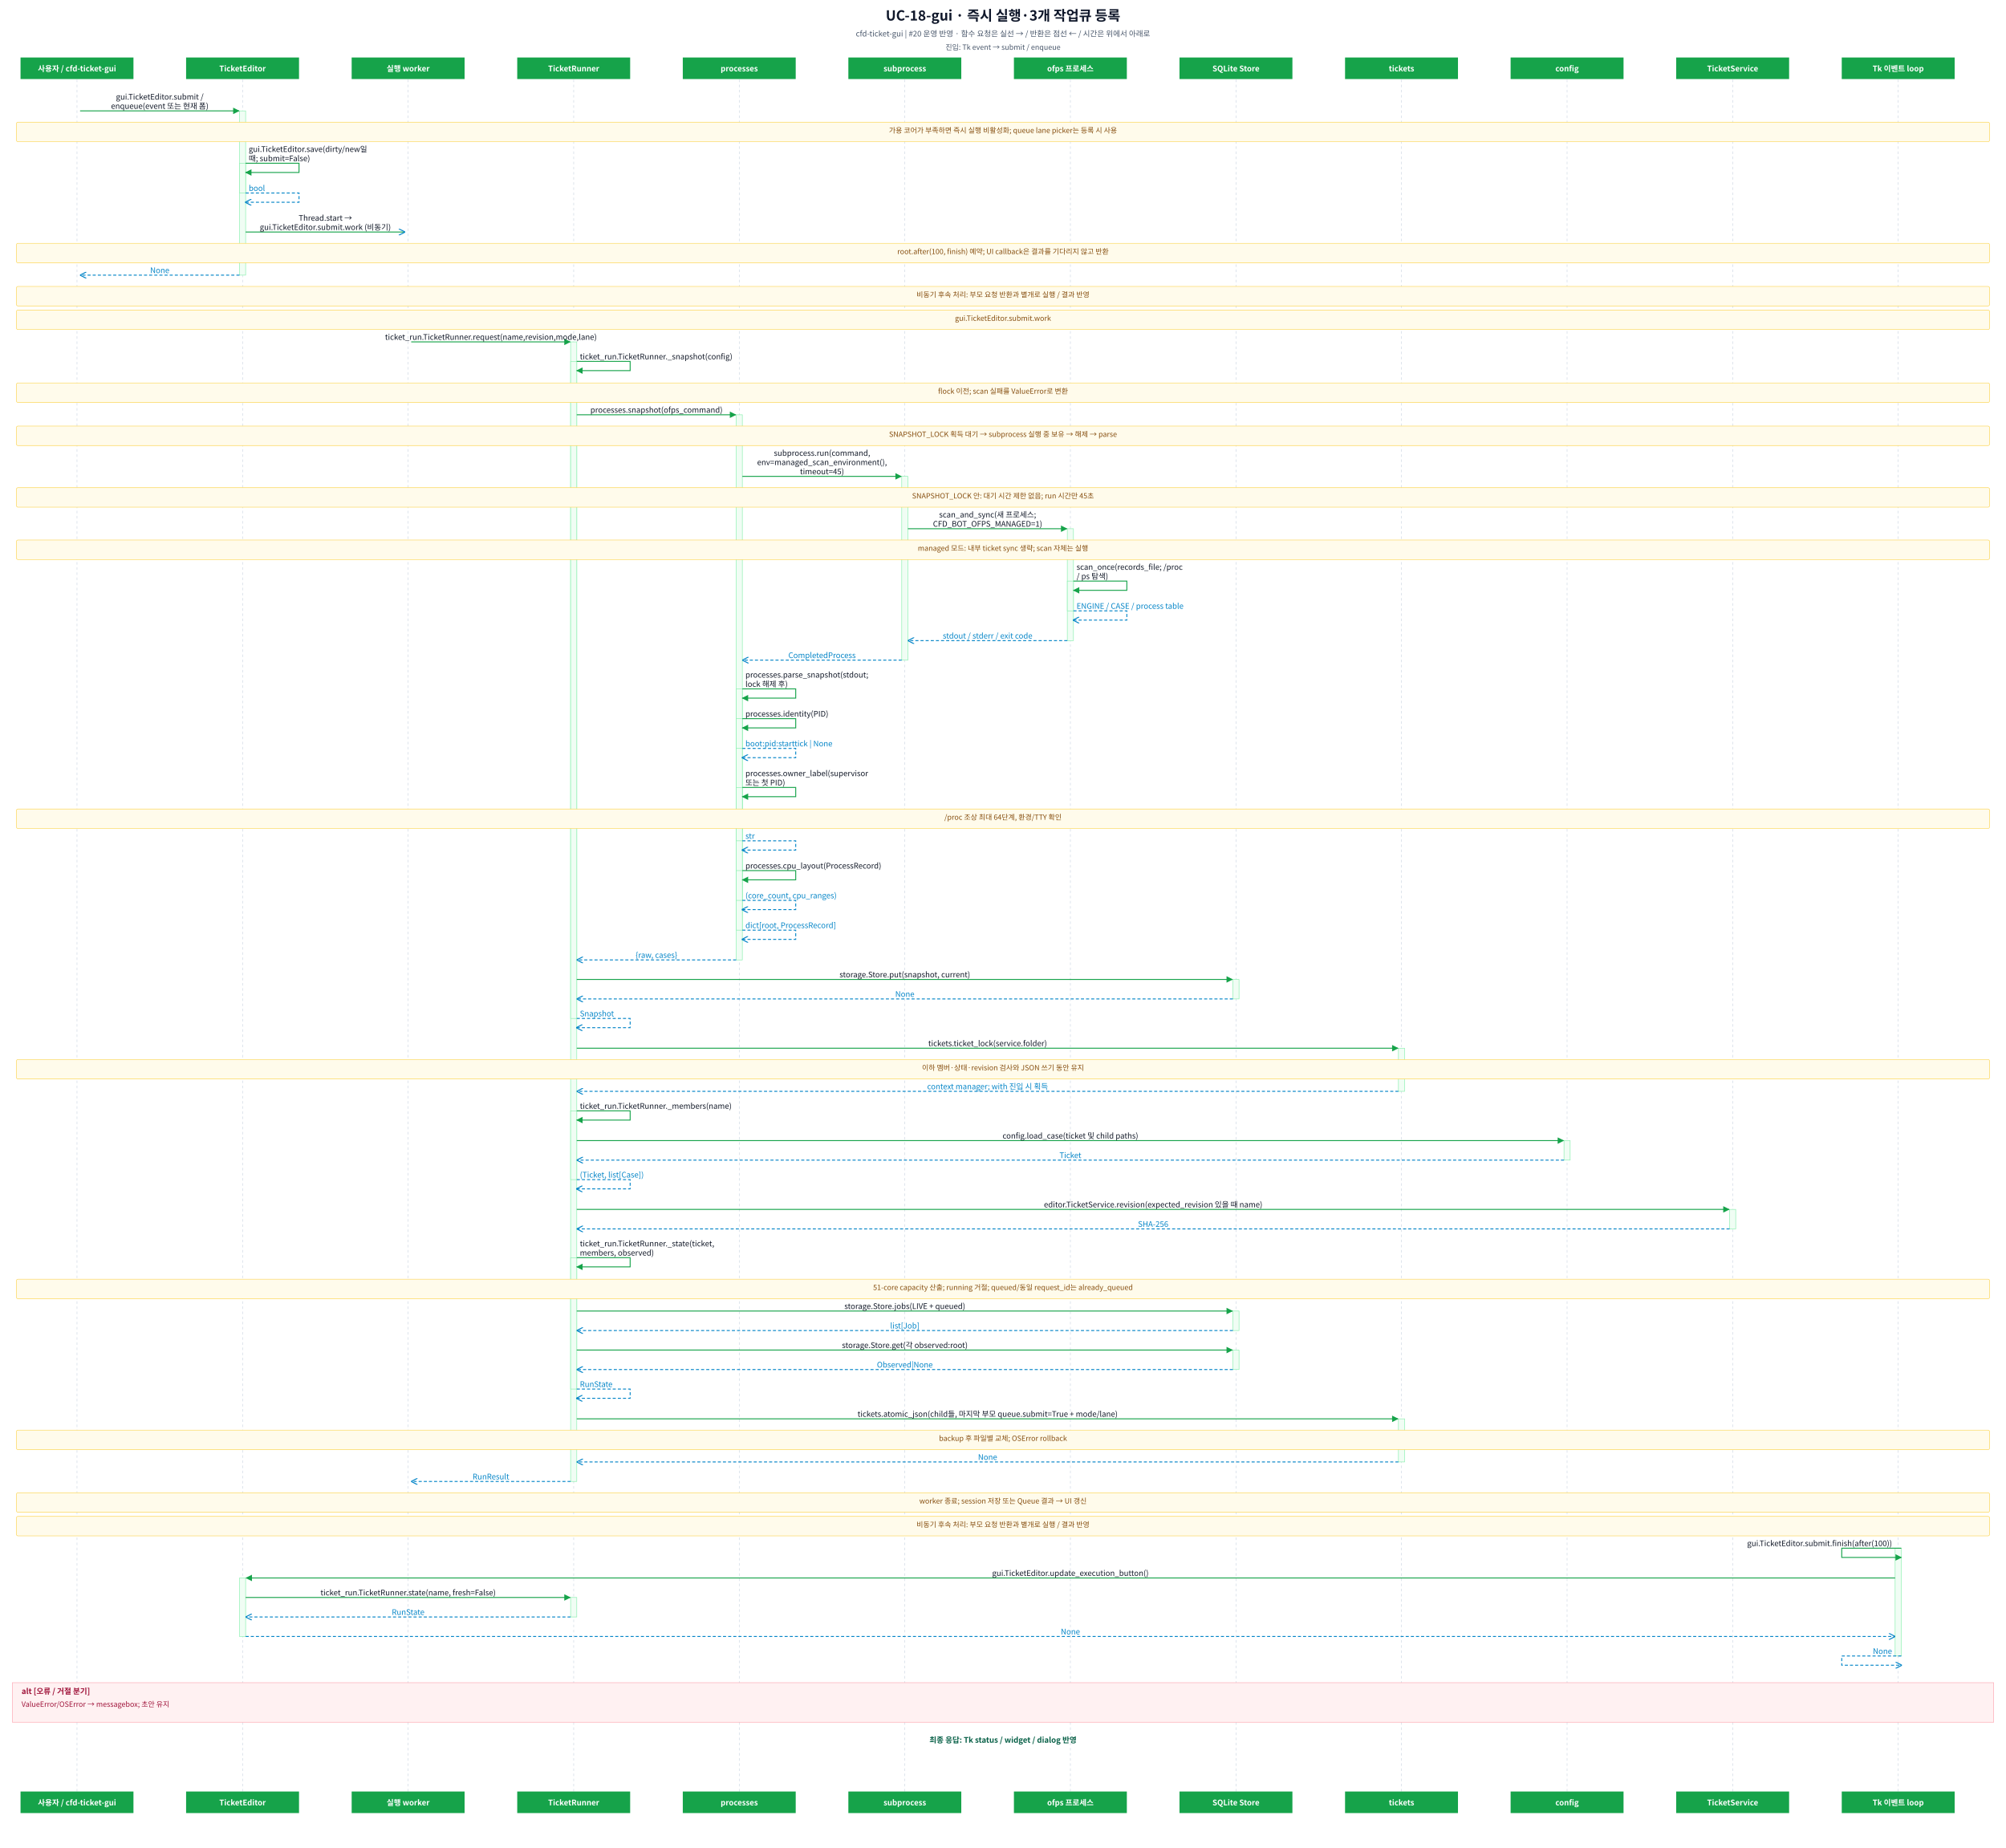
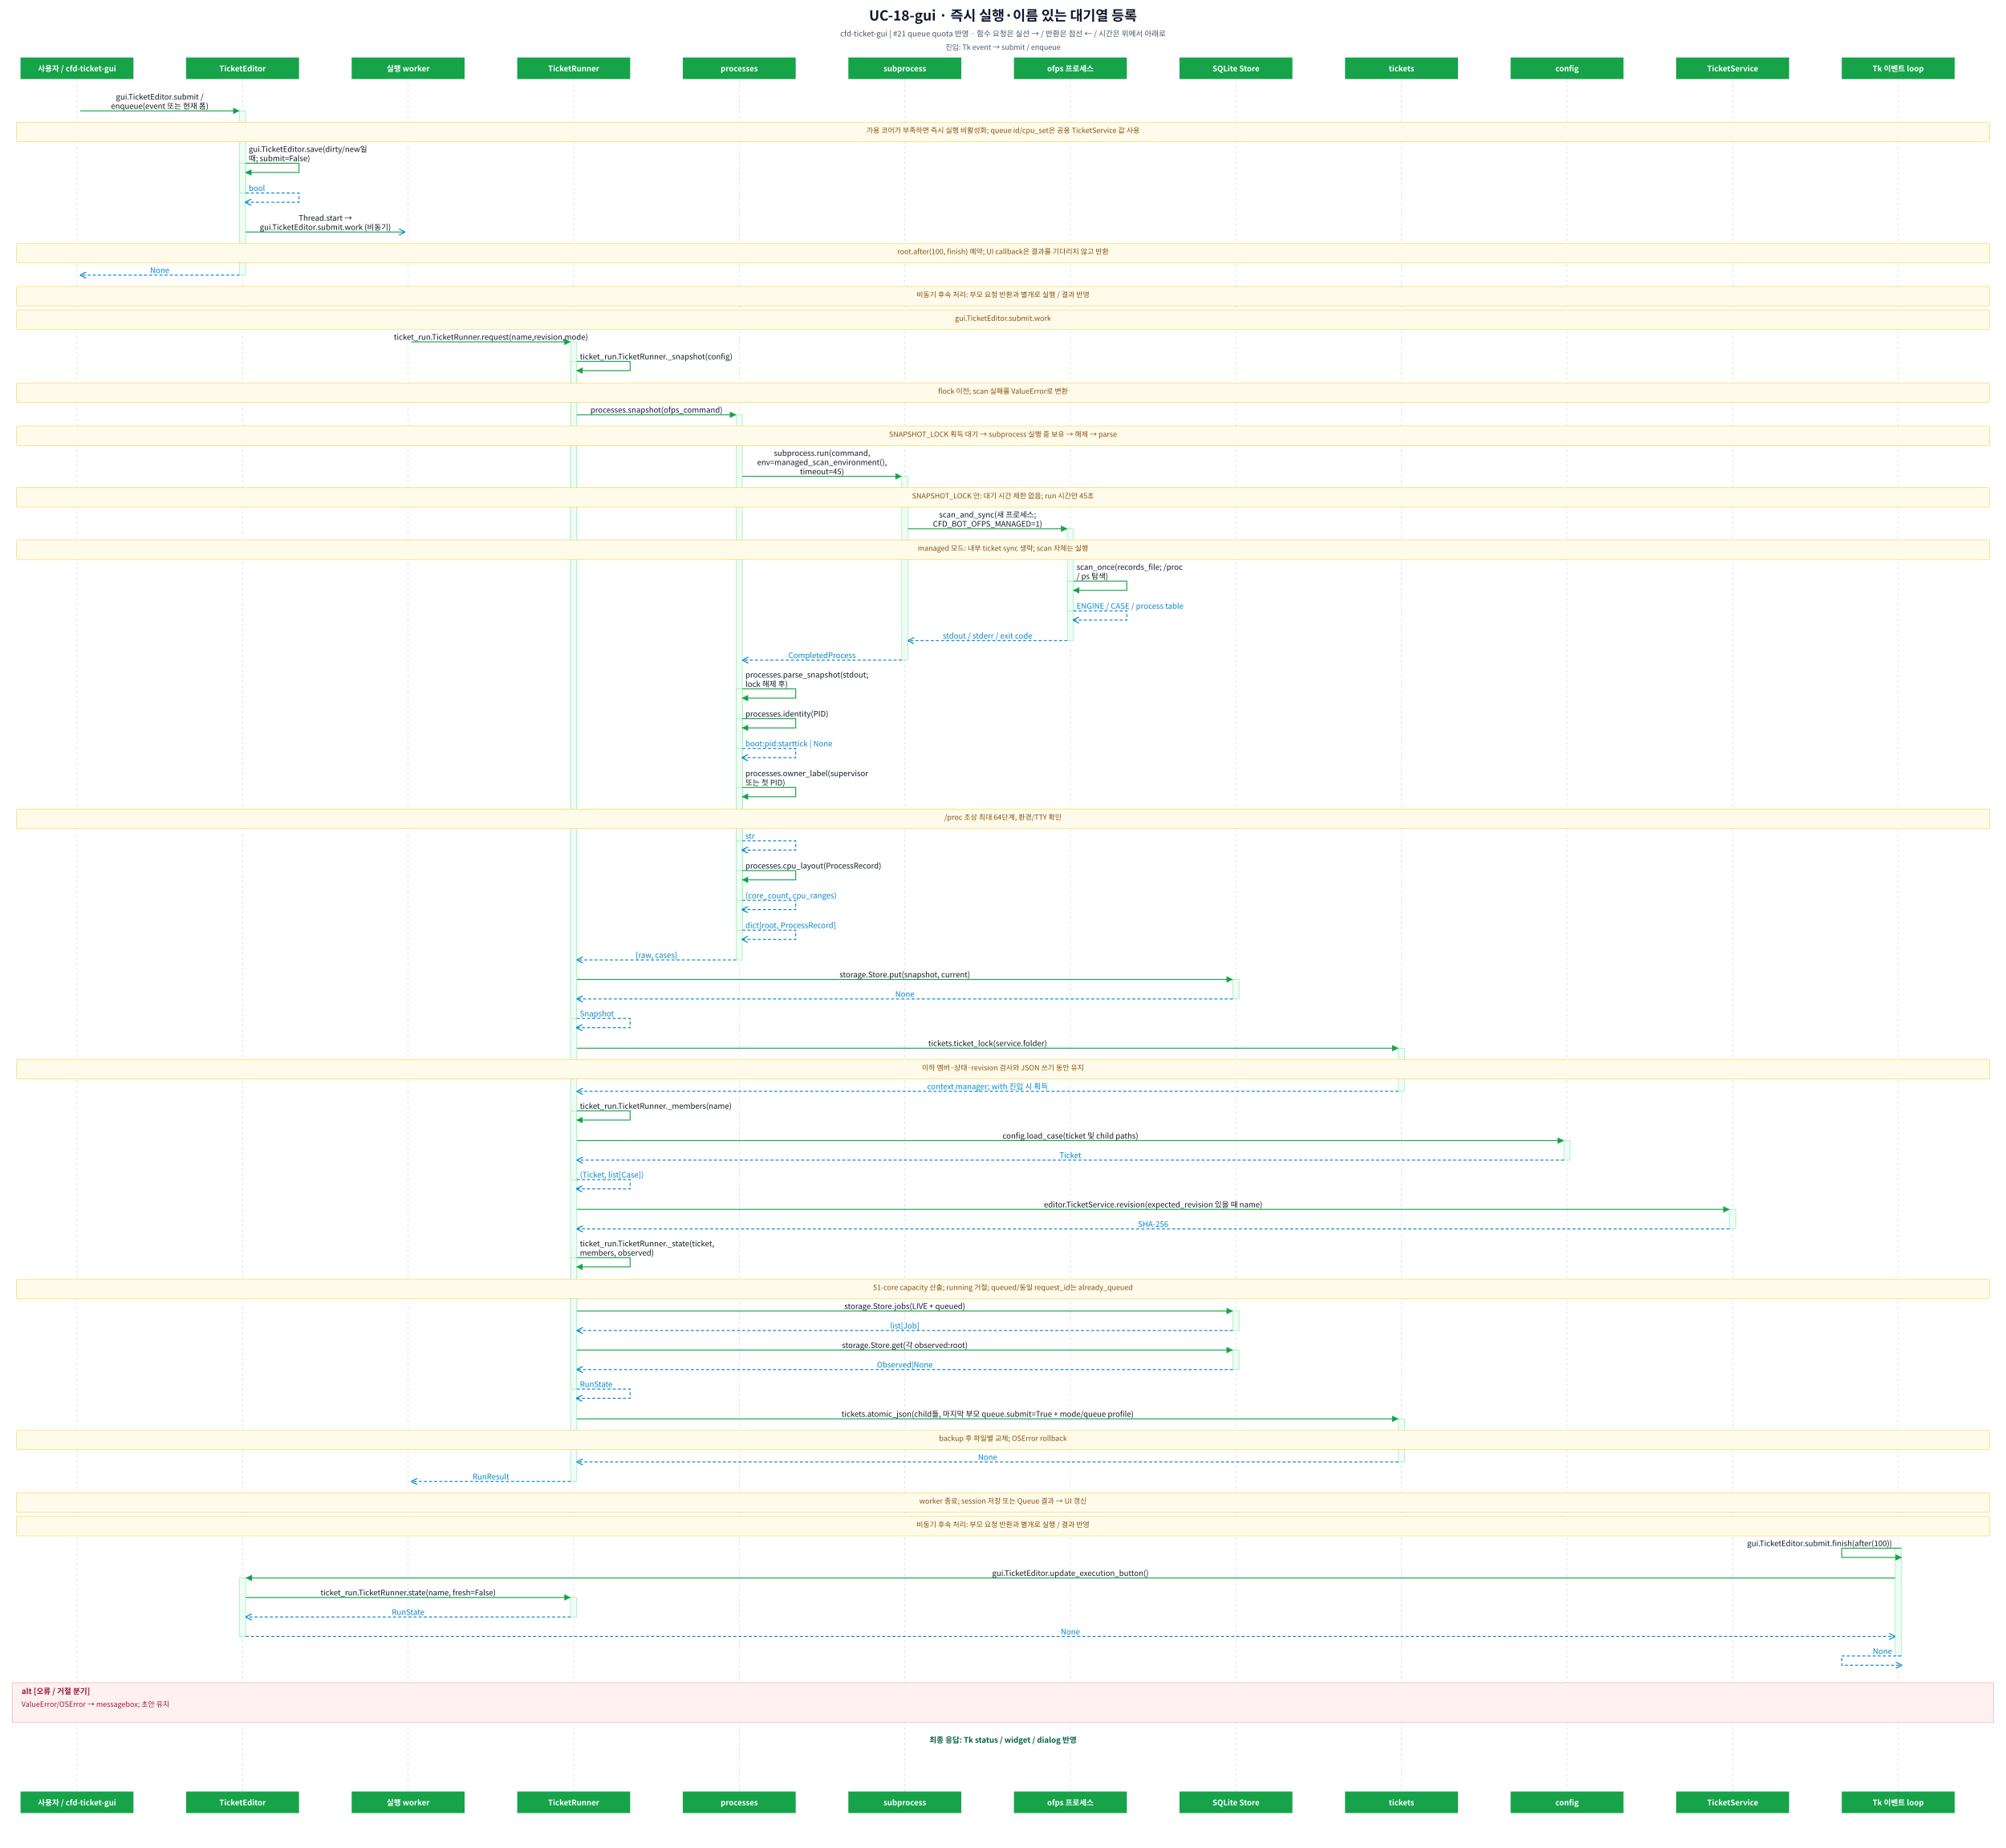
- <svg xmlns="http://www.w3.org/2000/svg" width="3908" height="3600" viewBox="0 0 3908 3600" role="img" aria-label="즉시 실행·3개 작업큐 등록">
+ <svg xmlns="http://www.w3.org/2000/svg" width="3908" height="3600" viewBox="0 0 3908 3600" role="img" aria-label="즉시 실행·이름 있는 대기열 등록">
  <defs>
    <marker id="req" viewBox="0 0 10 10" refX="9" refY="5" markerWidth="7" markerHeight="7" orient="auto-start-reverse">
      <path d="M0 0 L10 5 L0 10 z" fill="#16a34a" />
    </marker>
    <marker id="ret" viewBox="0 0 10 10" refX="9" refY="5" markerWidth="7" markerHeight="7" orient="auto-start-reverse">
      <path d="M0 0 L10 5 L0 10" fill="none" stroke="#0284c7" stroke-width="1.5" />
    </marker>
  </defs>
  <rect width="100%" height="100%" fill="white" />
  <g font-family="Noto Sans CJK KR, sans-serif">
-     <text x="1954.0" y="40" text-anchor="middle" font-size="27" fill="#0f172a" font-weight="700">UC-18-gui · 즉시 실행·3개 작업큐 등록</text>
-     <text x="1954.0" y="71" text-anchor="middle" font-size="15" fill="#475569">cfd-ticket-gui | #20 운영 반영 · 함수 요청은 실선 → / 반환은 점선 ← / 시간은 위에서 아래로</text>
+     <text x="1954.0" y="40" text-anchor="middle" font-size="27" fill="#0f172a" font-weight="700">UC-18-gui · 즉시 실행·이름 있는 대기열 등록</text>
+     <text x="1954.0" y="71" text-anchor="middle" font-size="15" fill="#475569">cfd-ticket-gui | #21 queue quota 반영 · 함수 요청은 실선 → / 반환은 점선 ← / 시간은 위에서 아래로</text>
    <text x="1954.0" y="97" text-anchor="middle" font-size="14" fill="#475569">진입: Tk event → submit / enqueue</text>
    <path d="M150.0,155 V3490" stroke="#cbd5e1" stroke-dasharray="5 5" />
    <rect x="40.0" y="112" width="220" height="42" fill="#16a34a" />
    <text x="150.0" y="139" text-anchor="middle" font-size="15" fill="white" font-weight="700">사용자 / cfd-ticket-gui</text>
    <rect x="40.0" y="3490" width="220" height="42" fill="#16a34a" />
    <text x="150.0" y="3517" text-anchor="middle" font-size="15" fill="white" font-weight="700">사용자 / cfd-ticket-gui</text>
    <path d="M472.545,155 V3490" stroke="#cbd5e1" stroke-dasharray="5 5" />
    <rect x="362.545" y="112" width="220" height="42" fill="#16a34a" />
    <text x="472.545" y="139" text-anchor="middle" font-size="15" fill="white" font-weight="700">TicketEditor</text>
    <rect x="362.545" y="3490" width="220" height="42" fill="#16a34a" />
    <text x="472.545" y="3517" text-anchor="middle" font-size="15" fill="white" font-weight="700">TicketEditor</text>
    <path d="M795.091,155 V3490" stroke="#cbd5e1" stroke-dasharray="5 5" />
    <rect x="685.091" y="112" width="220" height="42" fill="#16a34a" />
    <text x="795.091" y="139" text-anchor="middle" font-size="15" fill="white" font-weight="700">실행 worker</text>
    <rect x="685.091" y="3490" width="220" height="42" fill="#16a34a" />
    <text x="795.091" y="3517" text-anchor="middle" font-size="15" fill="white" font-weight="700">실행 worker</text>
    <path d="M1117.636,155 V3490" stroke="#cbd5e1" stroke-dasharray="5 5" />
    <rect x="1007.636" y="112" width="220" height="42" fill="#16a34a" />
    <text x="1117.636" y="139" text-anchor="middle" font-size="15" fill="white" font-weight="700">TicketRunner</text>
    <rect x="1007.636" y="3490" width="220" height="42" fill="#16a34a" />
    <text x="1117.636" y="3517" text-anchor="middle" font-size="15" fill="white" font-weight="700">TicketRunner</text>
    <path d="M1440.182,155 V3490" stroke="#cbd5e1" stroke-dasharray="5 5" />
    <rect x="1330.182" y="112" width="220" height="42" fill="#16a34a" />
    <text x="1440.182" y="139" text-anchor="middle" font-size="15" fill="white" font-weight="700">processes</text>
    <rect x="1330.182" y="3490" width="220" height="42" fill="#16a34a" />
    <text x="1440.182" y="3517" text-anchor="middle" font-size="15" fill="white" font-weight="700">processes</text>
    <path d="M1762.727,155 V3490" stroke="#cbd5e1" stroke-dasharray="5 5" />
    <rect x="1652.727" y="112" width="220" height="42" fill="#16a34a" />
    <text x="1762.727" y="139" text-anchor="middle" font-size="15" fill="white" font-weight="700">subprocess</text>
    <rect x="1652.727" y="3490" width="220" height="42" fill="#16a34a" />
    <text x="1762.727" y="3517" text-anchor="middle" font-size="15" fill="white" font-weight="700">subprocess</text>
    <path d="M2085.273,155 V3490" stroke="#cbd5e1" stroke-dasharray="5 5" />
    <rect x="1975.273" y="112" width="220" height="42" fill="#16a34a" />
    <text x="2085.273" y="139" text-anchor="middle" font-size="15" fill="white" font-weight="700">ofps 프로세스</text>
    <rect x="1975.273" y="3490" width="220" height="42" fill="#16a34a" />
    <text x="2085.273" y="3517" text-anchor="middle" font-size="15" fill="white" font-weight="700">ofps 프로세스</text>
    <path d="M2407.818,155 V3490" stroke="#cbd5e1" stroke-dasharray="5 5" />
    <rect x="2297.818" y="112" width="220" height="42" fill="#16a34a" />
    <text x="2407.818" y="139" text-anchor="middle" font-size="15" fill="white" font-weight="700">SQLite Store</text>
    <rect x="2297.818" y="3490" width="220" height="42" fill="#16a34a" />
    <text x="2407.818" y="3517" text-anchor="middle" font-size="15" fill="white" font-weight="700">SQLite Store</text>
    <path d="M2730.364,155 V3490" stroke="#cbd5e1" stroke-dasharray="5 5" />
    <rect x="2620.364" y="112" width="220" height="42" fill="#16a34a" />
    <text x="2730.364" y="139" text-anchor="middle" font-size="15" fill="white" font-weight="700">tickets</text>
    <rect x="2620.364" y="3490" width="220" height="42" fill="#16a34a" />
    <text x="2730.364" y="3517" text-anchor="middle" font-size="15" fill="white" font-weight="700">tickets</text>
    <path d="M3052.909,155 V3490" stroke="#cbd5e1" stroke-dasharray="5 5" />
    <rect x="2942.909" y="112" width="220" height="42" fill="#16a34a" />
    <text x="3052.909" y="139" text-anchor="middle" font-size="15" fill="white" font-weight="700">config</text>
    <rect x="2942.909" y="3490" width="220" height="42" fill="#16a34a" />
    <text x="3052.909" y="3517" text-anchor="middle" font-size="15" fill="white" font-weight="700">config</text>
    <path d="M3375.455,155 V3490" stroke="#cbd5e1" stroke-dasharray="5 5" />
    <rect x="3265.455" y="112" width="220" height="42" fill="#16a34a" />
    <text x="3375.455" y="139" text-anchor="middle" font-size="15" fill="white" font-weight="700">TicketService</text>
    <rect x="3265.455" y="3490" width="220" height="42" fill="#16a34a" />
    <text x="3375.455" y="3517" text-anchor="middle" font-size="15" fill="white" font-weight="700">TicketService</text>
    <path d="M3698.0,155 V3490" stroke="#cbd5e1" stroke-dasharray="5 5" />
    <rect x="3588.0" y="112" width="220" height="42" fill="#16a34a" />
    <text x="3698.0" y="139" text-anchor="middle" font-size="15" fill="white" font-weight="700">Tk 이벤트 loop</text>
    <rect x="3588.0" y="3490" width="220" height="42" fill="#16a34a" />
    <text x="3698.0" y="3517" text-anchor="middle" font-size="15" fill="white" font-weight="700">Tk 이벤트 loop</text>
    <rect x="1111.636" y="666" width="12" height="2220" fill="#f0fdf4" stroke="#86efac" />
    <rect x="1111.636" y="704" width="12" height="1280" fill="#f0fdf4" stroke="#86efac" />
    <rect x="1434.182" y="808" width="12" height="1062" fill="#f0fdf4" stroke="#86efac" />
    <rect x="1434.182" y="1342" width="12" height="470" fill="#f0fdf4" stroke="#86efac" />
    <rect x="1756.727" y="928" width="12" height="358" fill="#f0fdf4" stroke="#86efac" />
    <rect x="466.545" y="216" width="12" height="320" fill="#f0fdf4" stroke="#86efac" />
    <rect x="1111.636" y="2450" width="12" height="256" fill="#f0fdf4" stroke="#86efac" />
    <rect x="2079.273" y="1030" width="12" height="218" fill="#f0fdf4" stroke="#86efac" />
    <rect x="3692.0" y="3016" width="12" height="210" fill="#f0fdf4" stroke="#86efac" />
    <rect x="1111.636" y="2164" width="12" height="134" fill="#f0fdf4" stroke="#86efac" />
    <rect x="466.545" y="3074" width="12" height="114" fill="#f0fdf4" stroke="#86efac" />
    <rect x="1434.182" y="1534" width="12" height="104" fill="#f0fdf4" stroke="#86efac" />
    <rect x="2724.364" y="2042" width="12" height="84" fill="#f0fdf4" stroke="#86efac" />
    <rect x="2724.364" y="2764" width="12" height="84" fill="#f0fdf4" stroke="#86efac" />
    <rect x="466.545" y="318" width="12" height="58" fill="#f0fdf4" stroke="#86efac" />
    <rect x="2079.273" y="1132" width="12" height="58" fill="#f0fdf4" stroke="#86efac" />
    <rect x="1434.182" y="1400" width="12" height="58" fill="#f0fdf4" stroke="#86efac" />
    <rect x="1434.182" y="1696" width="12" height="58" fill="#f0fdf4" stroke="#86efac" />
    <rect x="2401.818" y="1908" width="12" height="38" fill="#f0fdf4" stroke="#86efac" />
    <rect x="3046.909" y="2222" width="12" height="38" fill="#f0fdf4" stroke="#86efac" />
    <rect x="3369.455" y="2356" width="12" height="38" fill="#f0fdf4" stroke="#86efac" />
    <rect x="2401.818" y="2554" width="12" height="38" fill="#f0fdf4" stroke="#86efac" />
    <rect x="2401.818" y="2630" width="12" height="38" fill="#f0fdf4" stroke="#86efac" />
    <rect x="1111.636" y="3112" width="12" height="38" fill="#f0fdf4" stroke="#86efac" />
    <path d="M156.0,216 H465.545" fill="none" stroke="#16a34a" stroke-width="1.8" marker-end="url(#req)" />
    <text x="311.273" y="194" text-anchor="middle" font-size="15" fill="#111827">gui.TicketEditor.submit /</text>
    <text x="311.273" y="212" text-anchor="middle" font-size="15" fill="#111827">enqueue(event 또는 현재 폼)</text>
    <rect x="32" y="238" width="3844" height="38" rx="3" fill="#fffbeb" stroke="#fcd34d" />
-     <text x="1954.0" y="259" text-anchor="middle" font-size="14" fill="#854d0e">가용 코어가 부족하면 즉시 실행 비활성화; queue lane picker는 등록 시 사용</text>
+     <text x="1954.0" y="259" text-anchor="middle" font-size="14" fill="#854d0e">가용 코어가 부족하면 즉시 실행 비활성화; queue id/cpu_set은 공용 TicketService 값 사용</text>
    <path d="M478.545,318 H582.545 V336 H478.545" fill="none" stroke="#16a34a" stroke-width="1.8" marker-end="url(#req)" />
    <text x="484.545" y="296" text-anchor="start" font-size="15" fill="#111827">gui.TicketEditor.save(dirty/new일</text>
    <text x="484.545" y="314" text-anchor="start" font-size="15" fill="#111827">때; submit=False)</text>
    <path d="M478.545,376 H582.545 V394 H478.545" fill="none" stroke="#0284c7" stroke-width="1.8" stroke-dasharray="6 4" marker-end="url(#ret)" />
    <text x="484.545" y="372" text-anchor="start" font-size="15" fill="#0284c7">bool</text>
    <path d="M478.545,452 H788.091" fill="none" stroke="#16a34a" stroke-width="1.8" marker-end="url(#ret)" />
    <text x="633.818" y="430" text-anchor="middle" font-size="15" fill="#111827">Thread.start →</text>
    <text x="633.818" y="448" text-anchor="middle" font-size="15" fill="#111827">gui.TicketEditor.submit.work (비동기)</text>
    <rect x="32" y="474" width="3844" height="38" rx="3" fill="#fffbeb" stroke="#fcd34d" />
    <text x="1954.0" y="495" text-anchor="middle" font-size="14" fill="#854d0e">root.after(100, finish) 예약; UI callback은 결과를 기다리지 않고 반환</text>
    <path d="M466.545,536 H157.0" fill="none" stroke="#0284c7" stroke-width="1.8" stroke-dasharray="6 4" marker-end="url(#ret)" />
    <text x="311.273" y="532" text-anchor="middle" font-size="15" fill="#0284c7">None</text>
    <rect x="32" y="558" width="3844" height="38" rx="3" fill="#fffbeb" stroke="#fcd34d" />
    <text x="1954.0" y="579" text-anchor="middle" font-size="14" fill="#854d0e">비동기 후속 처리: 부모 요청 반환과 별개로 실행 / 결과 반영</text>
    <rect x="32" y="604" width="3844" height="38" rx="3" fill="#fffbeb" stroke="#fcd34d" />
    <text x="1954.0" y="625" text-anchor="middle" font-size="14" fill="#854d0e">gui.TicketEditor.submit.work</text>
    <path d="M801.091,666 H1110.636" fill="none" stroke="#16a34a" stroke-width="1.8" marker-end="url(#req)" />
    <a href="D-03.svg" target="_blank">
-       <text x="956.364" y="662" text-anchor="middle" font-size="15" fill="#111827">ticket_run.TicketRunner.request(name,revision,mode,lane)</text>
+       <text x="956.364" y="662" text-anchor="middle" font-size="15" fill="#111827">ticket_run.TicketRunner.request(name,revision,mode)</text>
    </a>
    <path d="M1123.636,704 H1227.636 V722 H1123.636" fill="none" stroke="#16a34a" stroke-width="1.8" marker-end="url(#req)" />
    <text x="1129.636" y="700" text-anchor="start" font-size="15" fill="#111827">ticket_run.TicketRunner._snapshot(config)</text>
    <rect x="32" y="746" width="3844" height="38" rx="3" fill="#fffbeb" stroke="#fcd34d" />
    <text x="1954.0" y="767" text-anchor="middle" font-size="14" fill="#854d0e">flock 이전; scan 실패를 ValueError로 변환</text>
    <path d="M1123.636,808 H1433.182" fill="none" stroke="#16a34a" stroke-width="1.8" marker-end="url(#req)" />
    <a href="D-04.svg" target="_blank">
      <text x="1278.909" y="804" text-anchor="middle" font-size="15" fill="#111827">processes.snapshot(ofps_command)</text>
    </a>
    <rect x="32" y="830" width="3844" height="38" rx="3" fill="#fffbeb" stroke="#fcd34d" />
    <text x="1954.0" y="851" text-anchor="middle" font-size="14" fill="#854d0e">SNAPSHOT_LOCK 획득 대기 → subprocess 실행 중 보유 → 해제 → parse</text>
    <path d="M1446.182,928 H1755.727" fill="none" stroke="#16a34a" stroke-width="1.8" marker-end="url(#req)" />
    <text x="1601.455" y="888" text-anchor="middle" font-size="15" fill="#111827">subprocess.run(command,</text>
    <text x="1601.455" y="906" text-anchor="middle" font-size="15" fill="#111827">env=managed_scan_environment(),</text>
    <text x="1601.455" y="924" text-anchor="middle" font-size="15" fill="#111827">timeout=45)</text>
    <rect x="32" y="950" width="3844" height="38" rx="3" fill="#fffbeb" stroke="#fcd34d" />
    <text x="1954.0" y="971" text-anchor="middle" font-size="14" fill="#854d0e">SNAPSHOT_LOCK 안: 대기 시간 제한 없음; run 시간만 45초</text>
    <path d="M1768.727,1030 H2078.273" fill="none" stroke="#16a34a" stroke-width="1.8" marker-end="url(#req)" />
    <text x="1924.0" y="1008" text-anchor="middle" font-size="15" fill="#111827">scan_and_sync(새 프로세스;</text>
    <text x="1924.0" y="1026" text-anchor="middle" font-size="15" fill="#111827">CFD_BOT_OFPS_MANAGED=1)</text>
    <rect x="32" y="1052" width="3844" height="38" rx="3" fill="#fffbeb" stroke="#fcd34d" />
    <text x="1954.0" y="1073" text-anchor="middle" font-size="14" fill="#854d0e">managed 모드: 내부 ticket sync 생략; scan 자체는 실행</text>
    <path d="M2091.273,1132 H2195.273 V1150 H2091.273" fill="none" stroke="#16a34a" stroke-width="1.8" marker-end="url(#req)" />
    <text x="2097.273" y="1110" text-anchor="start" font-size="15" fill="#111827">scan_once(records_file; /proc</text>
    <text x="2097.273" y="1128" text-anchor="start" font-size="15" fill="#111827">/ ps 탐색)</text>
    <path d="M2091.273,1190 H2195.273 V1208 H2091.273" fill="none" stroke="#0284c7" stroke-width="1.8" stroke-dasharray="6 4" marker-end="url(#ret)" />
    <text x="2097.273" y="1186" text-anchor="start" font-size="15" fill="#0284c7">ENGINE / CASE / process table</text>
    <path d="M2079.273,1248 H1769.727" fill="none" stroke="#0284c7" stroke-width="1.8" stroke-dasharray="6 4" marker-end="url(#ret)" />
    <text x="1924.0" y="1244" text-anchor="middle" font-size="15" fill="#0284c7">stdout / stderr / exit code</text>
    <path d="M1756.727,1286 H1447.182" fill="none" stroke="#0284c7" stroke-width="1.8" stroke-dasharray="6 4" marker-end="url(#ret)" />
    <text x="1601.455" y="1282" text-anchor="middle" font-size="15" fill="#0284c7">CompletedProcess</text>
    <path d="M1446.182,1342 H1550.182 V1360 H1446.182" fill="none" stroke="#16a34a" stroke-width="1.8" marker-end="url(#req)" />
    <text x="1452.182" y="1320" text-anchor="start" font-size="15" fill="#111827">processes.parse_snapshot(stdout;</text>
    <text x="1452.182" y="1338" text-anchor="start" font-size="15" fill="#111827">lock 해제 후)</text>
    <path d="M1446.182,1400 H1550.182 V1418 H1446.182" fill="none" stroke="#16a34a" stroke-width="1.8" marker-end="url(#req)" />
    <text x="1452.182" y="1396" text-anchor="start" font-size="15" fill="#111827">processes.identity(PID)</text>
    <path d="M1446.182,1458 H1550.182 V1476 H1446.182" fill="none" stroke="#0284c7" stroke-width="1.8" stroke-dasharray="6 4" marker-end="url(#ret)" />
    <text x="1452.182" y="1454" text-anchor="start" font-size="15" fill="#0284c7">boot:pid:starttick | None</text>
    <path d="M1446.182,1534 H1550.182 V1552 H1446.182" fill="none" stroke="#16a34a" stroke-width="1.8" marker-end="url(#req)" />
    <text x="1452.182" y="1512" text-anchor="start" font-size="15" fill="#111827">processes.owner_label(supervisor</text>
    <text x="1452.182" y="1530" text-anchor="start" font-size="15" fill="#111827">또는 첫 PID)</text>
    <rect x="32" y="1576" width="3844" height="38" rx="3" fill="#fffbeb" stroke="#fcd34d" />
    <text x="1954.0" y="1597" text-anchor="middle" font-size="14" fill="#854d0e">/proc 조상 최대 64단계, 환경/TTY 확인</text>
    <path d="M1446.182,1638 H1550.182 V1656 H1446.182" fill="none" stroke="#0284c7" stroke-width="1.8" stroke-dasharray="6 4" marker-end="url(#ret)" />
    <text x="1452.182" y="1634" text-anchor="start" font-size="15" fill="#0284c7">str</text>
    <path d="M1446.182,1696 H1550.182 V1714 H1446.182" fill="none" stroke="#16a34a" stroke-width="1.8" marker-end="url(#req)" />
    <text x="1452.182" y="1692" text-anchor="start" font-size="15" fill="#111827">processes.cpu_layout(ProcessRecord)</text>
    <path d="M1446.182,1754 H1550.182 V1772 H1446.182" fill="none" stroke="#0284c7" stroke-width="1.8" stroke-dasharray="6 4" marker-end="url(#ret)" />
    <text x="1452.182" y="1750" text-anchor="start" font-size="15" fill="#0284c7">(core_count, cpu_ranges)</text>
    <path d="M1446.182,1812 H1550.182 V1830 H1446.182" fill="none" stroke="#0284c7" stroke-width="1.8" stroke-dasharray="6 4" marker-end="url(#ret)" />
    <text x="1452.182" y="1808" text-anchor="start" font-size="15" fill="#0284c7">dict[root, ProcessRecord]</text>
    <path d="M1434.182,1870 H1124.636" fill="none" stroke="#0284c7" stroke-width="1.8" stroke-dasharray="6 4" marker-end="url(#ret)" />
    <text x="1278.909" y="1866" text-anchor="middle" font-size="15" fill="#0284c7">{raw, cases}</text>
    <path d="M1123.636,1908 H2400.818" fill="none" stroke="#16a34a" stroke-width="1.8" marker-end="url(#req)" />
    <text x="1762.727" y="1904" text-anchor="middle" font-size="15" fill="#111827">storage.Store.put(snapshot, current)</text>
    <path d="M2401.818,1946 H1124.636" fill="none" stroke="#0284c7" stroke-width="1.8" stroke-dasharray="6 4" marker-end="url(#ret)" />
    <text x="1762.727" y="1942" text-anchor="middle" font-size="15" fill="#0284c7">None</text>
    <path d="M1123.636,1984 H1227.636 V2002 H1123.636" fill="none" stroke="#0284c7" stroke-width="1.8" stroke-dasharray="6 4" marker-end="url(#ret)" />
    <text x="1129.636" y="1980" text-anchor="start" font-size="15" fill="#0284c7">Snapshot</text>
    <path d="M1123.636,2042 H2723.364" fill="none" stroke="#16a34a" stroke-width="1.8" marker-end="url(#req)" />
    <text x="1924.0" y="2038" text-anchor="middle" font-size="15" fill="#111827">tickets.ticket_lock(service.folder)</text>
    <rect x="32" y="2064" width="3844" height="38" rx="3" fill="#fffbeb" stroke="#fcd34d" />
    <text x="1954.0" y="2085" text-anchor="middle" font-size="14" fill="#854d0e">이하 멤버·상태·revision 검사와 JSON 쓰기 동안 유지</text>
    <path d="M2724.364,2126 H1124.636" fill="none" stroke="#0284c7" stroke-width="1.8" stroke-dasharray="6 4" marker-end="url(#ret)" />
    <text x="1924.0" y="2122" text-anchor="middle" font-size="15" fill="#0284c7">context manager; with 진입 시 획득</text>
    <path d="M1123.636,2164 H1227.636 V2182 H1123.636" fill="none" stroke="#16a34a" stroke-width="1.8" marker-end="url(#req)" />
    <text x="1129.636" y="2160" text-anchor="start" font-size="15" fill="#111827">ticket_run.TicketRunner._members(name)</text>
    <path d="M1123.636,2222 H3045.909" fill="none" stroke="#16a34a" stroke-width="1.8" marker-end="url(#req)" />
    <text x="2085.273" y="2218" text-anchor="middle" font-size="15" fill="#111827">config.load_case(ticket 및 child paths)</text>
    <path d="M3046.909,2260 H1124.636" fill="none" stroke="#0284c7" stroke-width="1.8" stroke-dasharray="6 4" marker-end="url(#ret)" />
    <text x="2085.273" y="2256" text-anchor="middle" font-size="15" fill="#0284c7">Ticket</text>
    <path d="M1123.636,2298 H1227.636 V2316 H1123.636" fill="none" stroke="#0284c7" stroke-width="1.8" stroke-dasharray="6 4" marker-end="url(#ret)" />
    <text x="1129.636" y="2294" text-anchor="start" font-size="15" fill="#0284c7">(Ticket, list[Case])</text>
    <path d="M1123.636,2356 H3368.455" fill="none" stroke="#16a34a" stroke-width="1.8" marker-end="url(#req)" />
    <text x="2246.545" y="2352" text-anchor="middle" font-size="15" fill="#111827">editor.TicketService.revision(expected_revision 있을 때 name)</text>
    <path d="M3369.455,2394 H1124.636" fill="none" stroke="#0284c7" stroke-width="1.8" stroke-dasharray="6 4" marker-end="url(#ret)" />
    <text x="2246.545" y="2390" text-anchor="middle" font-size="15" fill="#0284c7">SHA-256</text>
    <path d="M1123.636,2450 H1227.636 V2468 H1123.636" fill="none" stroke="#16a34a" stroke-width="1.8" marker-end="url(#req)" />
    <text x="1129.636" y="2428" text-anchor="start" font-size="15" fill="#111827">ticket_run.TicketRunner._state(ticket,</text>
    <text x="1129.636" y="2446" text-anchor="start" font-size="15" fill="#111827">members, observed)</text>
    <rect x="32" y="2492" width="3844" height="38" rx="3" fill="#fffbeb" stroke="#fcd34d" />
    <text x="1954.0" y="2513" text-anchor="middle" font-size="14" fill="#854d0e">51-core capacity 산출; running 거절; queued/동일 request_id는 already_queued</text>
    <path d="M1123.636,2554 H2400.818" fill="none" stroke="#16a34a" stroke-width="1.8" marker-end="url(#req)" />
    <text x="1762.727" y="2550" text-anchor="middle" font-size="15" fill="#111827">storage.Store.jobs(LIVE + queued)</text>
    <path d="M2401.818,2592 H1124.636" fill="none" stroke="#0284c7" stroke-width="1.8" stroke-dasharray="6 4" marker-end="url(#ret)" />
    <text x="1762.727" y="2588" text-anchor="middle" font-size="15" fill="#0284c7">list[Job]</text>
    <path d="M1123.636,2630 H2400.818" fill="none" stroke="#16a34a" stroke-width="1.8" marker-end="url(#req)" />
    <text x="1762.727" y="2626" text-anchor="middle" font-size="15" fill="#111827">storage.Store.get(각 observed:root)</text>
    <path d="M2401.818,2668 H1124.636" fill="none" stroke="#0284c7" stroke-width="1.8" stroke-dasharray="6 4" marker-end="url(#ret)" />
    <text x="1762.727" y="2664" text-anchor="middle" font-size="15" fill="#0284c7">Observed|None</text>
    <path d="M1123.636,2706 H1227.636 V2724 H1123.636" fill="none" stroke="#0284c7" stroke-width="1.8" stroke-dasharray="6 4" marker-end="url(#ret)" />
    <text x="1129.636" y="2702" text-anchor="start" font-size="15" fill="#0284c7">RunState</text>
    <path d="M1123.636,2764 H2723.364" fill="none" stroke="#16a34a" stroke-width="1.8" marker-end="url(#req)" />
-     <text x="1924.0" y="2760" text-anchor="middle" font-size="15" fill="#111827">tickets.atomic_json(child들, 마지막 부모 queue.submit=True + mode/lane)</text>
+     <text x="1924.0" y="2760" text-anchor="middle" font-size="15" fill="#111827">tickets.atomic_json(child들, 마지막 부모 queue.submit=True + mode/queue profile)</text>
    <rect x="32" y="2786" width="3844" height="38" rx="3" fill="#fffbeb" stroke="#fcd34d" />
    <text x="1954.0" y="2807" text-anchor="middle" font-size="14" fill="#854d0e">backup 후 파일별 교체; OSError rollback</text>
    <path d="M2724.364,2848 H1124.636" fill="none" stroke="#0284c7" stroke-width="1.8" stroke-dasharray="6 4" marker-end="url(#ret)" />
    <text x="1924.0" y="2844" text-anchor="middle" font-size="15" fill="#0284c7">None</text>
    <path d="M1111.636,2886 H802.091" fill="none" stroke="#0284c7" stroke-width="1.8" stroke-dasharray="6 4" marker-end="url(#ret)" />
    <text x="956.364" y="2882" text-anchor="middle" font-size="15" fill="#0284c7">RunResult</text>
    <rect x="32" y="2908" width="3844" height="38" rx="3" fill="#fffbeb" stroke="#fcd34d" />
    <text x="1954.0" y="2929" text-anchor="middle" font-size="14" fill="#854d0e">worker 종료; session 저장 또는 Queue 결과 → UI 갱신</text>
    <rect x="32" y="2954" width="3844" height="38" rx="3" fill="#fffbeb" stroke="#fcd34d" />
    <text x="1954.0" y="2975" text-anchor="middle" font-size="14" fill="#854d0e">비동기 후속 처리: 부모 요청 반환과 별개로 실행 / 결과 반영</text>
    <path d="M3704.0,3016 H3588.0 V3034 H3704.0" fill="none" stroke="#16a34a" stroke-width="1.8" marker-end="url(#req)" />
    <text x="3686.0" y="3012" text-anchor="end" font-size="15" fill="#111827">gui.TicketEditor.submit.finish(after(100))</text>
    <path d="M3692.0,3074 H479.545" fill="none" stroke="#16a34a" stroke-width="1.8" marker-end="url(#req)" />
    <text x="2085.273" y="3070" text-anchor="middle" font-size="15" fill="#111827">gui.TicketEditor.update_execution_button()</text>
    <path d="M478.545,3112 H1110.636" fill="none" stroke="#16a34a" stroke-width="1.8" marker-end="url(#req)" />
    <text x="795.091" y="3108" text-anchor="middle" font-size="15" fill="#111827">ticket_run.TicketRunner.state(name, fresh=False)</text>
    <path d="M1111.636,3150 H479.545" fill="none" stroke="#0284c7" stroke-width="1.8" stroke-dasharray="6 4" marker-end="url(#ret)" />
    <text x="795.091" y="3146" text-anchor="middle" font-size="15" fill="#0284c7">RunState</text>
    <path d="M478.545,3188 H3691.0" fill="none" stroke="#0284c7" stroke-width="1.8" stroke-dasharray="6 4" marker-end="url(#ret)" />
    <text x="2085.273" y="3184" text-anchor="middle" font-size="15" fill="#0284c7">None</text>
    <path d="M3704.0,3226 H3588.0 V3244 H3704.0" fill="none" stroke="#0284c7" stroke-width="1.8" stroke-dasharray="6 4" marker-end="url(#ret)" />
    <text x="3686.0" y="3222" text-anchor="end" font-size="15" fill="#0284c7">None</text>
    <rect x="24" y="3278" width="3860" height="77" fill="#fff1f2" stroke="#fda4af" />
    <text x="42" y="3300" text-anchor="start" font-size="15" fill="#9f1239" font-weight="700">alt [오류 / 거절 분기]</text>
    <text x="42" y="3325" text-anchor="start" font-size="14" fill="#9f1239">ValueError/OSError → messagebox; 초안 유지</text>
    <text x="1954.0" y="3395" text-anchor="middle" font-size="15" fill="#065f46" font-weight="700">최종 응답: Tk status / widget / dialog 반영</text>
  </g>
</svg>
